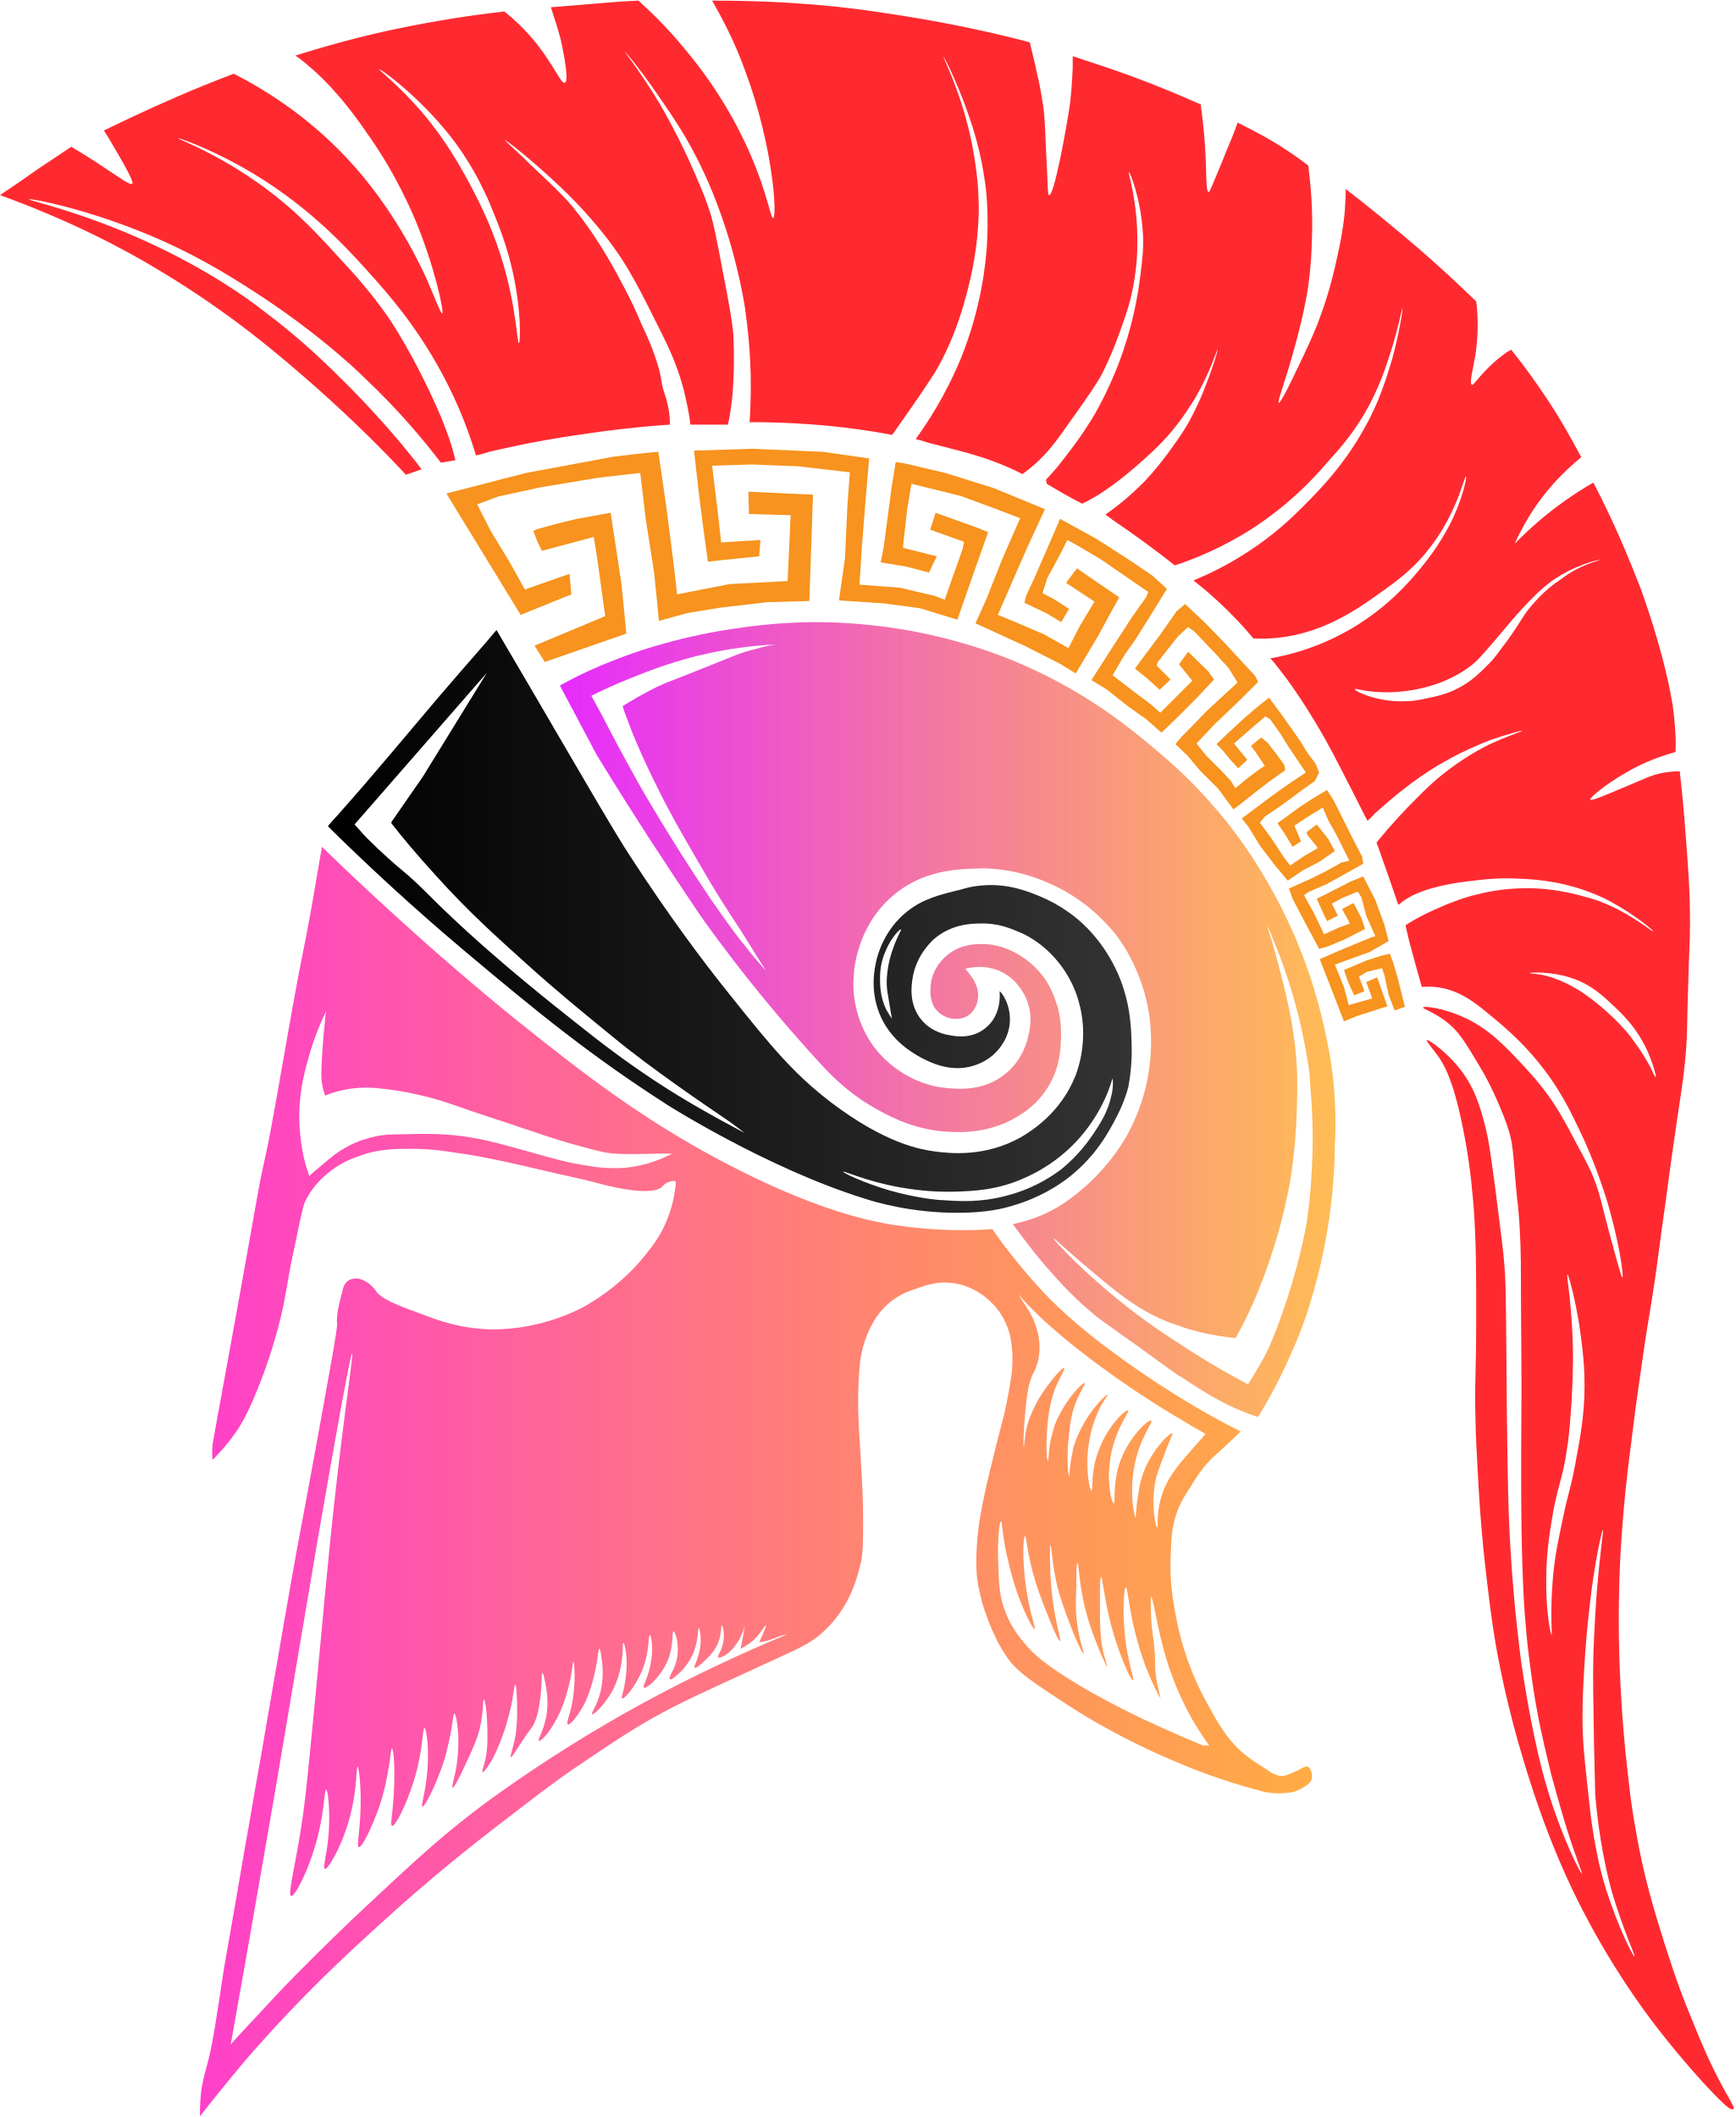
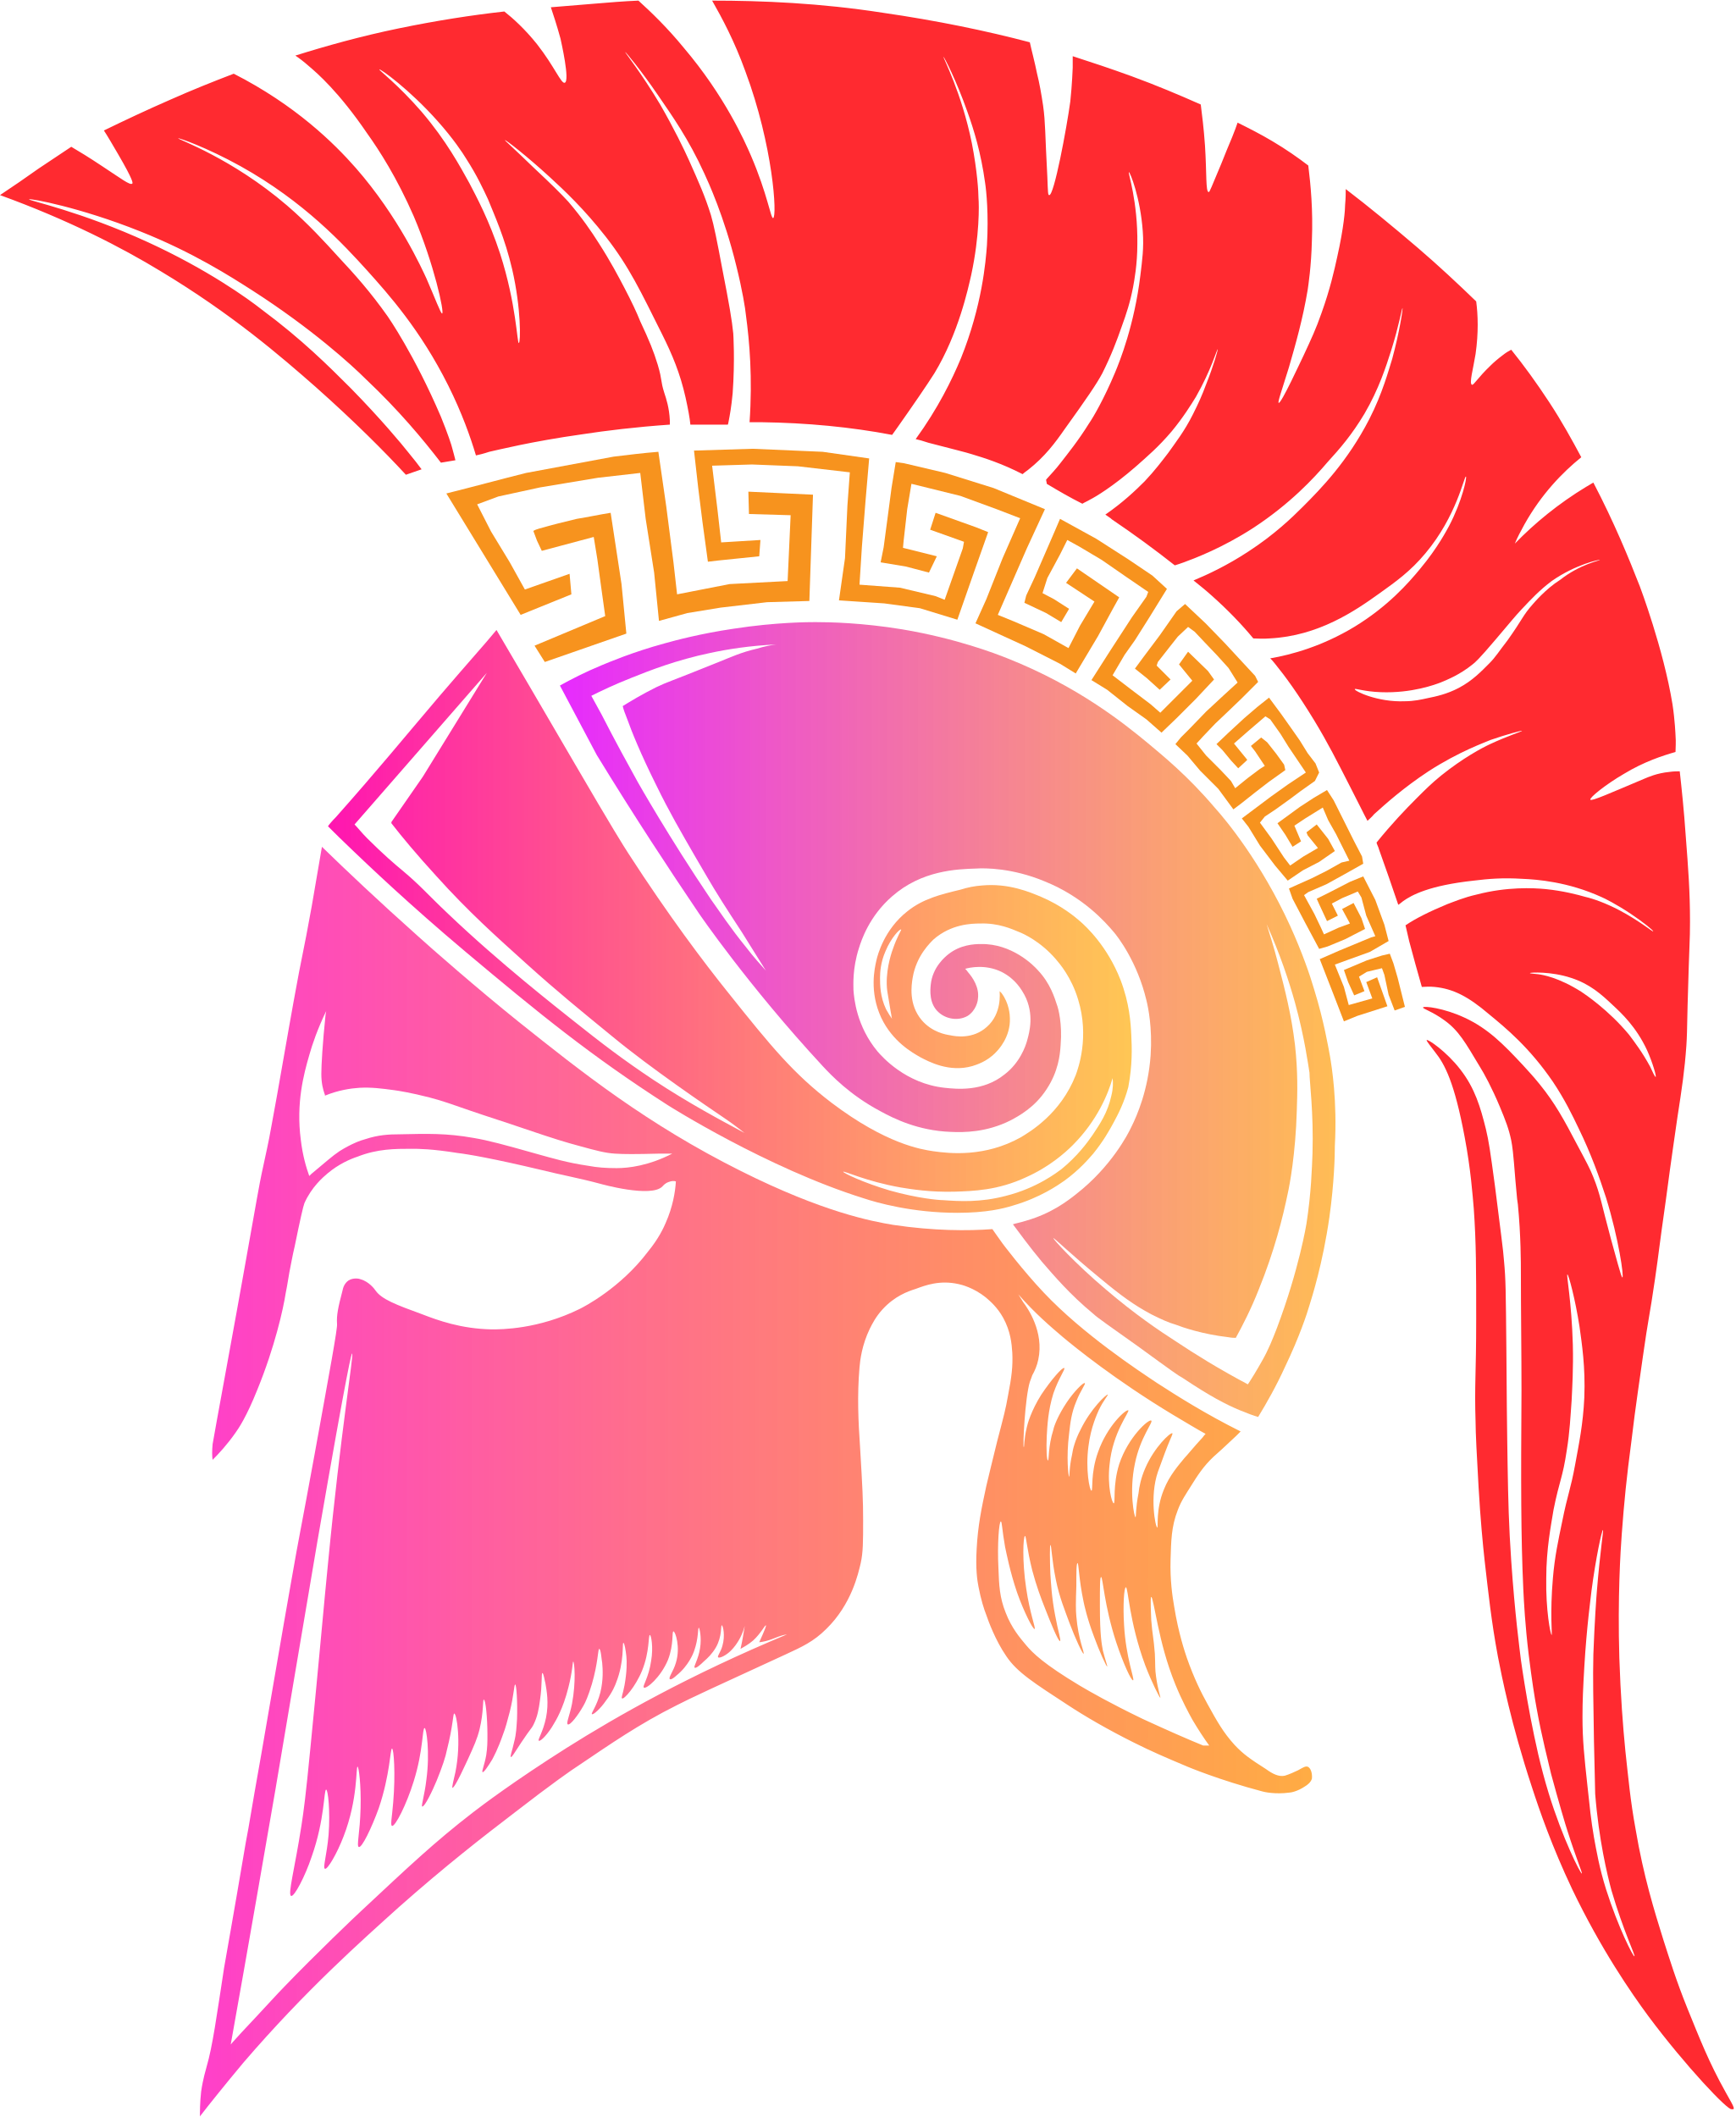
<svg xmlns="http://www.w3.org/2000/svg" version="1.1" x="0px" y="0px" viewBox="0 0 287.3 350.3" enable-background="new 0 0 287.3 350.3" xml:space="preserve" width="50" height="61">
  <g id="Legioner">
    <g id="Zig-zags">
      <path fill="#F7931E" d="M94.3,94.9l0.3,3.4l-8.4,3.4L73.9,81.6c4.4-1.1,8.8-2.3,13.2-3.4c4.8-0.9,9.6-1.8,14.5-2.7    c2.5-0.3,4.9-0.6,7.4-0.8l1.3,9l1.2,9.3l0.6,5.3l8.7-1.7l9.6-0.5l0.5-10.9L124,85l-0.1-3.7l10.7,0.5L134,99.4l-7,0.2l-7.7,0.9    l-5.5,0.9l-4.7,1.3l-0.8-8l-1.4-8.9l-0.9-7.6L99,79l-9.6,1.6l-6.9,1.5l-3.5,1.3l2.3,4.5l3.1,5.1l2.5,4.5L94.3,94.9z" />
      <path fill="#F7931E" d="M102.9,96.6l-1.8-11.8c-1.9,0.3-3.7,0.7-5.6,1c-2.1,0.5-4.1,1-6.2,1.6c-0.3,0.1-0.7,0.2-1,0.4    c0.2,0.5,0.4,1.1,0.6,1.6c0.3,0.6,0.5,1.1,0.8,1.7l8.6-2.3l0.6,3.7l0.7,5.1l0.6,4.3l-11.7,4.9l1.7,2.7l13.5-4.7L102.9,96.6z" />
      <polygon fill="#F7931E" points="125.9,89.3 125.7,92 118.9,92.7 117.2,92.9 116.3,86.3 115.6,80.7 114.9,74.5 124.6,74.2    136.2,74.7 143.9,75.8 143.3,82.8 142.7,90.4 142.3,96.7 149,97.2 154.9,98.6 156.4,99.2 159.4,90.7 159.6,89.6 154,87.6    154.9,84.8 161.6,87.2 163.6,88 161.3,94.5 158.5,102.5 152.3,100.6 146.4,99.8 138.9,99.3 139.9,92.3 140.3,83.6 140.7,78.1    132.1,77.1 124.5,76.8 117.9,77 118.8,84.4 119.4,89.7   " />
      <polygon fill="#F7931E" points="153.8,94.7 155.1,92 149.5,90.6 149.6,89.5 150.2,84.2 150.9,80 159,82 165,84.2 168.9,85.7    166,92.3 163.3,99.1 161.5,103.1 169.8,106.9 175.5,109.8 178.1,111.4 181.8,105.2 184.3,100.6 185.3,98.8 181.8,96.4 178.3,94    176.5,96.4 181.2,99.5 178.8,103.5 176.9,107.2 172.8,104.9 167.9,102.8 165.2,101.7 170,90.7 171.8,86.8 173,84.2 164.5,80.7    156.5,78.2 149.7,76.6 148.3,76.4 147.6,80.7 146.9,86 146.3,90.5 145.8,93 150,93.7   " />
      <polygon fill="#F7931E" points="177,100.7 175.7,102.9 173.2,101.4 169.6,99.7 169.9,98.5 171.3,95.5 174.6,87.9 175.5,85.8    181.5,89.1 186.8,92.5 190.8,95.2 193.2,97.4 190.3,102.1 187.9,105.9 186.2,108.3 184.2,111.7 187.2,114 190.5,116.5    192.1,117.9 197.4,112.6 195.2,109.9 196.7,107.8 200,111 201,112.4 198,115.6 194.8,118.8 192.3,121.2 189.8,119 186.7,116.8    183.3,114.1 180.7,112.5 183.7,107.8 187.4,102.1 189.8,98.7 190.1,97.9 186.3,95.3 182.4,92.6 178.7,90.4 176.7,89.3 175.5,91.7    173.4,95.6 172.6,98.1 174.5,99.1   " />
      <polygon fill="#F7931E" points="193.8,112.4 192,114.1 189.9,112.2 187.9,110.6 189.3,108.7 192,105.1 194.8,101.1 196.2,99.9    199.6,103.1 202.8,106.4 205.3,109.1 207.8,111.8 208.3,112.8 205.6,115.5 203.1,117.9 201.2,119.7 199.2,121.8 198.1,123    199.7,125 202.1,127.4 203.8,129.2 204.5,130.4 206.6,128.7 208.6,127.2 209.4,126.7 207.8,124.3 207.1,123.4 208.8,122    209.8,122.8 211.3,124.7 212.6,126.5 212.8,127.4 210,129.4 207.8,131.1 205.4,133 204.2,133.9 201.7,130.5 198.7,127.5    196.6,125 194.6,123.1 195.5,122 196.9,120.6 199.7,117.7 202.5,115.1 204.9,112.9 203.4,110.5 201.5,108.4 199.4,106.2    197.8,104.5 196.7,103.7 195,105.3 193.5,107.2 191.7,109.5 191.5,110.1   " />
      <polygon fill="#F7931E" points="206.2,126 205,127.1 203.8,125.8 202.4,124.1 201.4,123.1 203.4,121.2 206,118.8 208.1,117    210.1,115.4 212.1,118.1 213.8,120.5 215.2,122.5 216.5,124.6 217.8,126.3 218.4,127.8 217.7,129.2 215.3,130.9 213.7,132.1    211.2,133.9 209.4,135.1 208.6,136.1 210.5,138.7 212.6,141.9 213.6,143.2 215.8,141.7 218.2,140.3 216.5,138.2 216.3,137.7    218,136.4 219.9,138.8 221,140.8 218.4,142.6 215.7,144 213.2,145.7 211.1,143.2 208.6,139.9 206.7,136.8 205.6,135.4    210.4,131.8 213.2,129.8 216.2,127.8 213.3,123.5 212,121.4 210.3,119 209.5,118.5 206.7,120.9 204.3,123 206.5,125.7   " />
      <polygon fill="#F7931E" points="225.4,151.9 224.1,149.4 222.2,150.4 223.5,152.8 221.6,153.5 219.2,154.6 218.7,153.5    217.6,151.2 215.9,148.1 216.6,147.6 219.6,146.3 222.5,144.7 225.7,142.9 225.5,141.7 224.2,139.2 222.6,136 220.8,132.4    219.7,130.7 217.5,132 215.2,133.5 211.5,136.2 212.8,138.1 214,140.1 215.4,139.2 214.3,136.6 216.1,135.4 219,133.6    219.9,135.7 221.2,138 223.4,142.4 222.1,142.7 219.6,144.1 217.2,145.3 213.4,147 214,148.7 216.1,152.7 218.4,157 219.8,156.6    222.7,155.4 226,153.7   " />
      <polygon fill="#F7931E" points="221.5,151.5 219.7,152.4 218.4,149.6 218,148.7 220.2,147.6 223.5,145.9 225.7,145 227.7,148.9    229.2,153 229.9,155.7 226.8,157.5 223.2,158.8 221,159.6 222.5,163.3 223.3,166.3 227.2,165.2 226.2,162.5 228,161.7    229.7,166.5 224.7,168.1 222.5,169 220.8,164.6 218.5,158.7 221.7,157.3 227,155.1 227.7,154.9 226.2,151.5 225.4,148.5    224.8,147.5 222.2,148.6 220.5,149.5   " />
      <polygon fill="#F7931E" points="225.9,164 224.2,164.7 223.2,162.5 222.5,160.5 226.3,158.9 228.8,158.1 230.1,157.8 230.7,159.4    231.4,161.8 232.1,164.6 232.6,166.6 230.9,167.2 229.9,164.6 229.2,161.3 228.8,160.2 226.3,160.8 225,161.6   " />
    </g>
    <g id="Helmet">
      <linearGradient id="Face_1_grad" gradientUnits="userSpaceOnUse" x1="32.913" y1="245.084" x2="217.131" y2="245.084">
        <stop offset="0" stop-color="#FF3FCA" />
        <stop offset="1" stop-color="#FF9715" stop-opacity="0.8" />
      </linearGradient>
      <path id="Face" fill="url(#Face_1_grad)" d="M216.5,292.4c-0.4-0.1-0.7,0.1-1.6,0.6c-0.4,0.2-1.5,0.7-2.2,0.9c-1,0.2-2-0.3-3.1-1.1    c-2.5-1.6-3.7-2.4-5.2-4c-1.9-2.1-2.9-3.9-4.5-6.8c-1-1.8-2.2-4.2-3.4-7.6c-0.3-0.9-1.4-4.1-2.1-8.5c-0.3-1.7-0.7-4.4-0.6-7.8    c0.1-3,0.1-5.4,1.2-8.2c0.6-1.6,1.4-2.7,2.2-4c1-1.6,2-3.2,3.7-4.8c0.9-0.8,1.8-1.6,3.8-3.5c0.3-0.3,0.5-0.5,0.7-0.7    c-5.8-2.9-10.4-5.8-13.8-8c-3-2-12.3-8.1-18.8-15c-3.5-3.7-6.8-8.1-6.8-8.1c-0.7-1-1.3-1.8-1.7-2.4c-4,0.3-9.7,0.3-16.4-0.7    c-3.6-0.6-11.6-2.1-25.2-8.9c-15.6-7.8-26.4-16.4-36.8-24.7c-7.1-5.7-14.6-12.3-16.7-14.2c-6.5-5.8-11.9-10.9-15.9-14.8L51.6,150    c-0.5,2.8-1.2,6.5-2.1,10.9c-1.3,6.9-2.4,13.4-2.5,13.9c-1.1,6.2-1.3,7.5-2,11.2c-0.7,3.9-0.8,4-1.7,8.3    c-0.3,1.4-0.8,4.2-2.7,14.9c-1.3,7.4-5.2,28.5-5.4,29.8c-0.1,1.1-0.1,2,0,2.6c1-1,2.4-2.5,3.8-4.5c0.5-0.7,1.8-2.6,3.6-7.1    c2.9-7.1,4.3-13.4,4.7-16c0.1-0.4,0.3-1.6,0.6-3.4c0.3-1.5,0.5-2.7,0.9-4.4c0.9-4.4,1.4-6.6,1.6-7.1c1.2-2.7,3.1-4.3,3.8-4.9    c1.9-1.6,3.8-2.4,5-2.8c3.3-1.3,6.2-1.3,8.9-1.3c1.2,0,3.3,0,7.7,0.7c1.7,0.2,5.8,0.9,13.8,2.8c3.2,0.8,6.5,1.4,9.8,2.3    c0,0,8.5,2.4,10.3,0.4c0.1-0.1,0.4-0.5,1-0.7c0.5-0.2,0.9-0.2,1.2-0.1c-0.1,1.7-0.5,4.2-1.7,6.9c-0.3,0.7-1.1,2.5-2.9,4.7    c-4.6,6.1-10.7,9.2-11.3,9.5C89.1,220,83,220,81.4,220c-5.1-0.1-8.9-1.5-11.5-2.5c-4.4-1.6-6.7-2.5-7.7-3.9    c-0.2-0.3-1.1-1.5-2.5-1.9c-0.2-0.1-1.2-0.3-2,0.2c-0.7,0.5-0.9,1.2-1,1.7c-0.7,2.7-1,4-0.9,5.5c0.1,0.7-1.2,7.7-3.7,21.5    c-2.5,13.7-2.4,12.6-3.9,21.2c-0.8,4.5-0.8,4.5-4.9,28.3c-2,11.2-1.9,11.2-2.6,14.8c-2.2,13-3.4,19.6-3.6,20.8    c-1.2,7.8-1.9,13-2.9,16.4c-0.1,0.4-0.6,2-0.9,4.1c-0.2,1.8-0.2,3.3-0.2,4.1c1.7-2.2,4.2-5.3,7.2-8.9    c10.4-12.1,19.7-20.3,25.8-25.8c7.8-6.9,14-11.7,19.1-15.6c6.2-4.8,9.5-7.1,10.6-7.8c5.2-3.5,9.9-6.8,16.3-10    c1.7-0.9,7.1-3.4,18-8.4c2.6-1.2,4.6-2.1,6.7-4.2c4.2-4.1,5.3-9.2,5.7-10.9c0.4-1.8,0.4-3.6,0.4-7.1c0-3.4-0.1-5.2-0.5-12    c-0.3-4.4-0.5-8.6-0.1-13.3c0.1-1.2,0.4-3.7,1.7-6.4c0.4-0.8,1-2,2.1-3.2c2-2.2,4.2-3,5.5-3.4c1.6-0.6,4-1.5,7.1-0.8    c0.5,0.1,2.5,0.6,4.5,2.2c0.7,0.6,1.9,1.6,2.9,3.4c1.2,2.2,1.4,4.2,1.5,5.8c0.1,2.2-0.1,3.9-0.7,7c-0.4,2.3-0.7,3.4-1.8,7.6    c-1,4.1-1.5,6.1-1.8,7.4c-0.8,3.7-1.4,6.6-1.6,10.4c-0.2,3.4,0.1,5.3,0.3,6.3c0.4,2.1,0.9,3.7,1.3,4.7c0.3,0.9,1.5,4.2,3.3,6.8    c1.8,2.7,4.7,4.5,10.2,8.1c2.9,1.9,6.5,4,10.9,6.2c3,1.5,5.1,2.4,8.9,4c0,0,5.2,2.2,12.4,4.1c0.3,0.1,2.2,0.5,4.4,0.2    c0.3,0,1.4-0.2,2.6-1c0.5-0.3,1-0.7,1.2-1.3C217.3,293.5,217,292.6,216.5,292.4z M102.1,193.3c-1.8,0-3.2-0.1-4.8-0.4    c-3.4-0.5-5.7-1.2-8.6-2c-5.3-1.5-7.9-2.2-10.3-2.6c-4.5-0.8-7.7-0.7-12.2-0.6c-1.8,0-3.6,0.1-5.7,0.8c-0.8,0.2-2.4,0.8-4.3,2    c-1.2,0.8-2.4,1.9-4.1,3.3c-0.4,0.3-0.7,0.6-0.9,0.8c-0.5-1.4-1.1-3.4-1.4-6c-0.8-6.1,0.5-10.9,1.4-14c0.5-1.8,1.4-4.4,2.8-7.3    l-0.1,0.6c-0.5,4.8-0.7,8.4-0.7,9.8c0,1.6,0.3,2.6,0.5,3.2c0.1,0.2,0.1,0.3,0.1,0.4c2.2-0.9,4.2-1.2,5.7-1.3    c2-0.1,3.6,0.1,5.8,0.4c0.7,0.1,2.7,0.4,5.8,1.2c2.3,0.6,3.6,1.1,6.8,2.2c2.9,1,5.8,1.9,8.7,2.9c5.6,1.9,7,2.3,9.2,2.9    c2.9,0.8,4.4,1.2,6,1.3c1.5,0.1,3.4,0.1,7.3,0c0.9,0,1.7,0,2.2,0C107.4,192.9,104.1,193.3,102.1,193.3z M93.8,289.3    c-8.7,5.5-14.1,9.6-15.4,10.6c-6.5,5-11,9.3-18.4,16.2c-1.2,1.1-7.7,7.3-12.9,12.7c-1,1-3.8,4.1-7.2,7.7c-0.7,0.8-1.3,1.4-1.7,1.9    c3.2-17.9,5.7-32.4,7.4-42.2c2-11.8,3.9-23.2,7-41.4c5.2-30,5.6-30.8,5.7-30.8c0.3,0.1-1.9,13-4,34.8c-0.6,5.9-1.6,17.3-2.9,30.4    c-0.8,8.2-1.1,10.4-1.5,13c-1.1,7.1-2.3,11.4-1.7,11.6c0.5,0.2,2.3-3.2,3.4-6.5c2.2-6.2,2-11.1,2.4-11.1c0.3,0,0.7,3.5,0.4,7.5    c-0.3,3.4-1,5.5-0.6,5.6c0.4,0.2,2-2.5,3.1-5.4c2.4-6.2,2-11.5,2.3-11.5c0.2,0,0.6,3.1,0.5,6.8c-0.1,4.2-0.7,6.3-0.3,6.5    c0.5,0.2,2.1-3.1,3.3-6.4c1.9-5.6,1.9-9.9,2.2-9.9c0.3,0,0.6,4.2,0.2,8.9c-0.2,2.5-0.5,3.8-0.2,3.9c0.5,0.2,2.4-3.5,3.6-7.4    c1.6-5.1,1.4-8.8,1.8-8.8c0.3,0,0.9,4,0.3,8.5c-0.3,2.6-0.9,4.4-0.7,4.5c0.4,0.1,1.7-2.6,2.4-4.3c0.9-2.2,1.5-4,1.7-5.1    c1-3.9,1-6,1.2-6c0.4,0,1.2,4.7,0.2,9.7c-0.3,1.3-0.6,2.5-0.5,2.6c0.4,0.1,2.4-4.4,2.6-4.8c1-2.2,1.5-3.3,1.9-4.9    c0.7-2.9,0.5-4.9,0.7-4.9c0.3,0,0.6,3,0.6,5.8c0,1.2,0,2.1-0.2,3.4c-0.3,1.7-0.8,2.7-0.6,2.8c0.2,0.1,1-1.1,1.6-2.1    c0.2-0.4,0.9-1.6,1.8-4.2c0.4-1,0.7-2.2,1.1-3.7c0.7-2.8,0.7-4.5,0.9-4.5c0.2,0,0.4,2.9,0.3,5.7c-0.1,1.4-0.1,2.4-0.5,3.9    c-0.3,1.4-0.7,2.3-0.5,2.4c0.1,0.1,0.6-0.7,1.7-2.4c1.6-2.4,1.7-2.3,2-2.9c0.7-1.4,0.9-2.6,1.1-4.1c0.4-2.6,0.2-4.5,0.4-4.5    c0.2,0,0.4,1.4,0.5,1.7c0.2,1.2,0.6,3.2,0.1,5.7c-0.5,2.4-1.4,3.6-1.2,3.8c0.3,0.2,1.6-1.2,2.5-2.8c0.3-0.5,1.5-2.4,2.4-6    c0.7-2.7,0.7-4.3,0.8-4.3c0.2,0,0.5,3.3-0.2,7c-0.4,2-1,3.2-0.7,3.4c0.4,0.2,1.7-1.5,2.6-3.1c0.3-0.5,0.8-1.6,1.4-3.6    c1-3.4,1-5.8,1.2-5.8c0.3,0,0.4,1.9,0.5,2.3c0.1,1.1,0.2,2.8-0.3,4.9c-0.6,2.3-1.6,3.5-1.4,3.6c0.2,0.2,1.5-1,2.3-2.2    c1.1-1.4,1.6-2.7,1.7-3c1.4-3.5,1-6.6,1.2-6.6c0.2,0,0.4,1.3,0.5,2.2c0.1,0.9,0.1,2.6-0.3,4.8c-0.3,1.6-0.6,2.1-0.4,2.2    c0.3,0.2,2.2-1.9,3.3-4.6c1.3-3.2,1-5.9,1.3-5.9c0.2,0,0.6,2,0.2,4.3c-0.4,2.8-1.5,4.2-1.2,4.4c0.4,0.3,2.8-1.7,4-4.6    c1-2.6,0.6-4.7,0.9-4.7c0.3,0,1.2,2.6,0.4,5.2c-0.4,1.4-1.3,2.5-1,2.7c0.2,0.2,0.9-0.4,1.1-0.6c2-1.6,2.8-3.7,2.9-4    c0.8-2.2,0.6-3.9,0.8-3.9c0.1,0,0.5,1.6,0.2,3.4c-0.3,1.9-1.1,3-0.9,3.2c0.2,0.2,1-0.5,1.5-1c0.7-0.6,1.4-1.3,2-2.3    c1.1-1.9,0.8-3.7,1-3.7c0.2,0,0.6,1.7,0.1,3.4c-0.3,1.1-0.9,1.7-0.7,1.9c0.3,0.2,1.4-0.4,2.1-1.1c0.6-0.6,1-1.2,1.3-1.7    c0.3-0.5,0.7-1.3,1-2.4c-0.2,1.3-0.4,2.5-0.7,3.8c0.5-0.3,1.3-0.7,2.1-1.4c1.3-1.2,1.9-2.5,2.1-2.5c0.1,0-0.1,0.6-1.1,2.8    c0.2,0,0.7-0.1,1.1-0.2c0.8-0.2,1.2-0.4,2-0.7c0.3-0.1,0.8-0.3,1.5-0.4C114.2,277.2,102.2,284,93.8,289.3z M176,221.3    c1.8,1.5,8.5,7,18.3,12.9c2.2,1.3,4,2.4,5.3,3.1c-0.1,0.1-0.3,0.3-0.5,0.6c-1.4,1.5-2.6,3-3,3.4c-0.9,1.1-2.5,2.9-3.4,5.2    c-1.4,3.4-0.9,6.3-1.1,6.3c-0.3,0-1.3-5.1,0.1-9.2c1-2.8,1.6-4.3,1.6-4.3c0.6-1.5,0.9-2,0.8-2.1c-0.3-0.2-3,2.3-4.5,5.8    c-0.7,1.6-1,3.1-1.1,4.1c-0.5,2.5-0.4,4-0.5,4c-0.2,0-1.1-4.2-0.1-8.9c0.9-4.4,3.1-6.9,2.7-7.1c-0.4-0.3-3.8,2.7-5.3,7.2    c-1.1,3.5-0.6,6.4-0.9,6.5c-0.3,0-1.1-2.9-0.7-6.4c0.5-5.4,3.4-8.8,3.1-9c-0.4-0.2-3.5,2.6-5,6.9c-1.3,3.6-0.8,6.4-1.1,6.4    c-0.3,0-1-3.5-0.5-7.3c0.4-3.3,1.5-5.5,1.7-6c0.8-1.7,1.6-2.5,1.5-2.6c-0.2-0.1-2.8,2.3-4.5,5.8c-0.9,1.7-1.3,3.3-1.4,4.1    c-0.5,2.2-0.4,3.7-0.5,3.7c-0.1,0-0.5-3.2,0-7.1c0.2-1.9,0.4-3.5,1.2-5.4c0.7-1.8,1.6-2.9,1.4-3c-0.2-0.2-1.8,1.4-3,3.2    c-1.4,2.1-2.1,3.9-2.2,4.5c-0.9,2.8-0.7,5.1-0.9,5.1c-0.2,0-0.3-1.9-0.2-4c0.1-1.7,0.2-4.2,1.1-7.1c0.9-2.6,2-4,1.8-4.2    c-0.3-0.2-2.2,2-3.8,4.4c-1.7,2.7-2.3,4.9-2.4,5.4c-0.5,2.1-0.4,3.3-0.5,3.3c-0.2,0,0.2-8.2,1-10.8c0.2-0.5,0.4-1.1,0.4-1.1    c0.4-0.7,0.8-1.6,1-2.6c1-4.6-1.8-8.6-2.5-9.5l-0.8-1.3C171.3,217.3,174,219.6,176,221.3z M199.2,288.9c-2.7-1.1-6.1-2.6-10-4.4    c-5.4-2.6-8.7-4.5-10.4-5.5c-6-3.6-7.8-5.4-8.9-6.7c-1-1.2-2.4-2.8-3.4-5.4c-1-2.5-1.1-4.5-1.2-7.4c-0.2-3.9,0.1-7.7,0.4-7.7    c0.2,0,0.2,1.4,0.7,4.2c0.2,0.9,0.8,4.1,2,7.6c1.1,3.1,2.6,6.1,2.9,6c0.2-0.1-0.8-2.6-1.4-6.7c-0.7-4.6-0.5-8.6-0.2-8.7    c0.2,0,0.3,2.1,1.2,5.7c0.7,2.6,1.4,4.5,2.2,6.5c0.7,1.8,2.1,5.3,2.4,5.2c0.2-0.1-0.3-1.5-0.8-4.2c-0.6-3.1-0.7-5.5-0.8-6.9    c-0.1-2.3-0.1-4.8,0-4.8c0.2,0,0.2,2.3,0.9,5.7c0.6,3,1.5,5.1,2.3,7.3c0.9,2.4,2.1,5,2.3,5c0.2-0.1-0.9-2.4-1.2-6.2    c-0.1-1-0.1-2.3,0-5c0-2.2,0-3.8,0.2-3.8c0.2,0,0.2,2.6,1,6.4c0.1,0.5,0.6,2.8,1.7,5.7c0.9,2.5,2.1,5.1,2.2,5c0.1,0-0.3-1-0.7-2.6    c-0.2-1.1-0.5-2.5-0.5-7.5c0-3.1,0-4.7,0.2-4.7c0.3,0,0.5,4.7,2.5,10.8c1.2,3.6,2.5,6.4,2.8,6.3c0.3-0.1-1.2-3.7-1.5-9.2    c-0.2-3.2,0-6.2,0.3-6.2c0.4,0,0.5,5.6,3.2,12.9c1.1,2.9,2.4,5.4,2.5,5.4c0.1,0-0.4-1.3-0.7-3.5c-0.2-1.4-0.1-1.6-0.2-3.8    c-0.2-2.7-0.4-3-0.6-5.6c0-0.5-0.2-3.8,0-3.8c0.2,0,0.5,1.9,1.1,4.7c0.6,2.8,1.4,6.1,2.9,9.8c1.1,2.7,2.2,4.7,2.8,5.8    c1,1.7,2,3.2,2.8,4.3L199.2,288.9z" />
      <linearGradient id="Visor_1_grad" gradientUnits="userSpaceOnUse" x1="54.206" y1="152.183" x2="187.374" y2="152.183">
-         <stop offset="0" stop-color="FF15B1" />
-         <stop offset="1" stop-color="FFB82A" stop-opacity="0.8" />
+         <stop offset="0" stop-color="#FF15B1" />
+         <stop offset="1" stop-color="#FFB82A" stop-opacity="0.8" />
      </linearGradient>
      <path id="Visor" fill="url(#Visor_1_grad)" d="M187.3,171.3c-0.1-2.1-0.3-5.3-1.8-9.2c-2.2-5.6-5.7-8.8-6.6-9.6    c-0.9-0.8-3.2-2.7-6.5-4.1c-1.9-0.8-5.4-2.3-9.8-1.9c-1.3,0.1-2.3,0.3-3.6,0.7c-3.3,0.8-6.2,1.5-8.8,3.6c-3.8,3-4.9,7.2-5.1,8.1    c-0.3,1.3-1.2,5.2,0.8,9.5c1.9,4,5.2,5.8,6.4,6.5c1.5,0.8,4.9,2.6,8.7,1.5c0.6-0.2,2.4-0.7,3.9-2.3c0.4-0.4,2.4-2.5,2.3-5.6    c0-0.5-0.1-2.5-1.4-4.2c-0.1-0.1-0.2-0.2-0.3-0.3c0,0.3,0.4,3.7-2.1,5.9c-2.3,2.1-5.2,1.6-6.1,1.4c-0.7-0.1-3-0.5-4.7-2.5    c-2.2-2.6-1.7-5.8-1.5-7c0.6-3.7,3-5.9,3.5-6.4c2.9-2.5,6.2-2.6,7.7-2.6c3-0.1,5.2,0.9,6.4,1.4c0.8,0.3,3.6,1.6,6.1,4.5    c0.6,0.7,2.6,3,3.7,6.7c1.9,6.2,0,11.4-0.4,12.5c-2.5,6.4-7.6,9.4-9.1,10.3c-5.9,3.3-11.7,2.7-14.5,2.3c-2-0.3-7.8-1.2-16.8-8    c-6.3-4.8-10-9.3-17.1-18.2c-4.1-5.1-9.9-12.8-16.5-23c-0.9-1.4-2.5-3.9-9.2-15.4c-5.3-9.1-9.7-16.6-12.7-21.7l-1.6,1.9    c-3.4,3.9-6.1,7-7.8,9c-6.3,7.4-10.1,12.1-17.2,20.1c-0.6,0.6-1.1,1.2-1.3,1.5c1,1,2.4,2.4,4.2,4.1c2.2,2.1,9.2,8.8,18.6,16.7    c11.9,10,20.7,17.2,33.5,25.4c0,0,16.4,10.4,32.4,15.4c2.1,0.7,8,2.4,15.5,2.4c4.8,0,7.6-0.7,9.2-1.2c4.5-1.3,7.5-3.4,8.5-4.1    c2.5-1.8,4.1-3.7,4.8-4.5c1.7-2.1,2.7-3.9,3.4-5.2c0.7-1.3,1.7-3.2,2.4-5.8C187.5,176.2,187.4,173.4,187.3,171.3z M147.8,157.1    c-0.3,0.8-1.3,3.9-0.9,6.9c0.1,0.6,0.4,2.4,0.6,3.6c0.1,0.4,0.1,0.8,0.2,1c-0.3-0.4-0.6-0.9-1-1.6c-1-2.1-1-4.1-1-5.2    c0-0.9,0.1-2.6,0.9-4.4c0.9-2.2,2.4-3.8,2.6-3.6C149.3,153.8,148.5,155,147.8,157.1z M108.2,178.7c-5.1-3.4-8.5-6-13.4-9.9    c-2.5-2-12-9.4-20.6-17.6c-3.6-3.4-4.5-4.6-7.6-7.2c-1.1-0.9-3.2-2.7-5.8-5.3c-0.9-0.9-1.6-1.8-2.1-2.3l21.9-25.1l-10.6,17.2    l-5.2,7.5v0.2c1.7,2.2,4.2,5.2,7.4,8.7c5.4,6,9.9,10,15,14.6c5.1,4.6,8.8,7.6,14.3,12.1c6.3,5.2,15.6,11.5,18.4,13.4    c1.5,1,2.6,1.9,3.4,2.5C119.4,185.4,114.1,182.6,108.2,178.7z M184,181.3c-0.6,2.8-1.9,4.7-3.1,6.5c-0.9,1.3-2.5,3.5-5.2,5.7    c-0.7,0.5-4,3.1-9.2,4.4c-4.2,1.1-7.6,0.9-10.4,0.7c-0.7,0-4.2-0.3-8.8-1.6c-4.4-1.3-7.7-2.9-7.7-3.1c0.1-0.2,3.8,1.6,9.5,2.6    c1.8,0.3,4.9,0.8,8.9,0.7c3.1-0.1,7.2-0.2,11.9-2.4c3.8-1.7,6.4-4,7.7-5.3c4.1-4.1,5.9-8.6,6.6-11.1    C184.3,179.1,184.3,180.1,184,181.3z" />
      <linearGradient id="Head_1_grad" gradientUnits="userSpaceOnUse" x1="92.694" y1="168.553" x2="221.303" y2="168.553">
        <stop offset="0" stop-color="#E62AFF" />
        <stop offset="1" stop-color="#FFAC2A" stop-opacity="0.8" />
      </linearGradient>
      <path id="Head" fill="url(#Head_1_grad)" d="M220.2,174.8c-0.3-1.6-1-5.8-2.6-11c-0.7-2.4-2-6.2-4-10.6c-4.8-10.5-10.6-17.5-12.5-19.6    c-4.5-5.3-8.6-8.6-11.1-10.7c-4-3.3-11.6-9.4-23.2-14c-2-0.8-8.5-3.3-17.4-4.8c-6.7-1.1-12-1.2-14.4-1.2c-1.1,0-6.5,0-13.6,1.1    c-5.4,0.8-9.5,1.9-11.3,2.4c-5.5,1.5-9.4,3.2-10.4,3.6c-2.9,1.2-5.2,2.4-7,3.4l6.1,11.5c6.3,10.3,12.1,19.1,16.9,26.2    c0,0,8.1,11.9,20.5,25.3c1.4,1.5,4.5,4.8,9.6,7.5c2.2,1.2,6.2,3.2,11.6,3.4c2.2,0.1,5.9,0.1,9.9-1.9c1.3-0.7,4-2.1,6-5.2    c1.9-2.9,2.2-5.6,2.3-7.3c0.3-3.5-0.4-6.1-0.6-6.6c-0.4-1.2-1.1-3.6-3.2-5.8c-0.7-0.8-4.3-4.4-9.4-4.3c-1.1,0-3.4,0.1-5.4,1.7    c-0.5,0.4-2.6,2.1-2.9,5c-0.1,0.9-0.3,3.2,1.3,4.6c1.2,1.1,3.2,1.5,4.8,0.6c1.4-0.9,1.7-2.5,1.7-2.8c0.3-1.9-0.9-3.6-1.6-4.4    c-0.2-0.3-0.4-0.5-0.5-0.6c0.7-0.2,3.3-0.8,6,0.5c2.4,1.2,3.4,3.1,3.8,3.8c1.7,3.2,0.8,6.3,0.5,7.4c-0.3,1.2-1.3,3.9-3.8,5.8    c-3.6,2.9-8,2.4-9.9,2.2c-6.5-0.7-10.4-5.2-11.1-6c-3.5-4.2-3.9-8.8-4-10.2c0-0.7-0.2-3.5,0.9-6.9c0.4-1.3,1.7-5.3,5.5-8.6    c4.9-4.3,10.7-4.5,13.9-4.6c1.5-0.1,6-0.1,11.3,2.1c6.5,2.6,10.2,6.9,11.4,8.3c0.8,0.9,4,5.1,5.5,11.4c0.3,1.2,1,4.6,0.7,9.1    c-0.4,5.7-2.2,9.9-3.2,11.9c-0.6,1.3-3.4,6.6-9,11c-1.5,1.2-4.2,3.3-8.4,4.5c-0.9,0.3-1.6,0.4-2.2,0.6c1.2,1.6,2.8,3.8,4.8,6.2    c2,2.3,4.6,5.4,8.6,8.7c0.5,0.5,2.8,2.1,7.3,5.3c5.9,4.3,6.6,4.8,7.5,5.3c4.5,3,7,4.3,9.4,5.3c1.2,0.5,2.3,0.9,3,1.1    c1.4-2.3,3-5.1,4.5-8.4c2.3-4.8,3.6-8.7,4-10.1c0.4-1.3,2.2-6.9,3.3-14.6c0.8-5.7,0.9-10.2,0.9-11.8    C221.4,182.1,220.5,176.6,220.2,174.8z M103.9,119.1c0.6,1.7,2.1,5.5,4.8,10.9c2.1,4.3,3.9,7.4,6.5,11.9c1.2,2,2.4,4.2,4.3,7.2    c1.2,1.9,1.8,2.8,3.3,5.1c1.7,2.7,3.1,5,4,6.4c-0.8-0.9-2-2.2-3.3-3.9c-2.6-3.2-4.3-5.8-5.8-7.9c-6.9-10.2-12.1-19.4-12.1-19.4    c-1.6-2.9-3.7-6.7-6-11.2l-1.7-3.1c1.6-0.8,3.9-1.9,6.7-3c3-1.2,7.3-2.9,13-4.1c2.8-0.6,6.5-1.2,10.9-1.4    c-0.8,0.1-1.9,0.3-3.2,0.7c-2.6,0.6-4.3,1.4-6.3,2.2c-8.4,3.4-8.3,3.2-10.4,4.2c-2.4,1.2-4.2,2.3-5.5,3.1    C103.2,117.3,103.5,118.1,103.9,119.1z M217.3,190.9c-0.1,2.4-0.2,6.4-1,11.6c0,0-1.2,7.5-4.9,17.3c-0.7,1.8-1.4,3.6-2.5,5.5    c-0.9,1.6-1.7,2.9-2.3,3.8c-4.9-2.6-8.9-5.1-11.9-7.1c-2.8-1.8-6.8-4.5-11.6-8.6c-5.2-4.4-8.8-8.4-8.7-8.5    c0.1-0.1,2.7,2.5,7.7,6.6c3.6,3,5.7,4.5,8.5,6c1.6,0.8,2.9,1.4,4,1.7c1.3,0.5,4.5,1.6,8.8,2.1c0.5,0.1,1,0.1,1.2,0.1    c1.1-2,2.5-4.7,3.8-8c2.6-6.4,4-12,4.8-15.9c0.3-1.3,1.3-6.6,1.5-13.7c0.1-3,0.2-6.4-0.3-10.9c-0.6-5-1.6-8.9-2.8-13.5    c-0.7-2.7-1.4-4.9-1.9-6.5c2.2,4.9,3.7,9.4,4.7,13c1.6,5.8,2.2,10.4,2.4,11.6C216.8,179,217.5,184.1,217.3,190.9z" />
    </g>
    <path id="Top_Further" fill="#FF2A30" d="M285.7,346.3c-2.8-5-4.3-8.9-6.3-13.8c-1.9-4.7-3-8.3-4-11.4c-1.5-4.8-3.3-10.6-4.6-18.3   c-0.9-4.9-1.2-8.5-1.7-13c-0.4-4-0.8-9.3-1-15.4c-0.3-10.1,0.2-17.8,0.4-20.5c0.4-5.4,0.8-9.4,1.6-15.4c0.7-6,1.5-11,1.9-14   c0.9-6.4,1.1-6.6,2-12.8c0.7-4.8,0.6-4.7,1.8-13.1c1-7.6,1.6-11.4,1.9-13.6c0.8-5.2,1.2-7.8,1.5-12c0.1-1.6,0.1-2,0.2-6.6   c0.3-11.1,0.4-10.5,0.4-13.9c0-5.1-0.3-8.9-0.7-14.1c-0.3-4.4-0.7-8.1-1-10.8c-0.4,0-1,0-1.7,0.1c-2.1,0.2-3.6,0.9-4.1,1.1   c-5.7,2.4-8.8,3.8-9,3.5c-0.2-0.3,2.5-2.5,5.6-4.3c3.3-2,6.4-3,8.5-3.6c0-0.6,0.1-1.6,0-2.8c0,0-0.1-2.5-0.5-5.1   c-1.5-9.2-5.4-19.5-5.4-19.5c-1.8-4.6-4.2-10.5-7.7-17.2c-0.4,0.2-0.8,0.5-1.2,0.7c-4.6,2.8-8.5,6-11.8,9.4c0.4-1,1-2.1,1.6-3.2   c2.8-5,6.3-8.6,9.4-11.1c-1.5-2.8-3.2-5.9-5.3-9.1c-2.1-3.2-4.2-6.1-6.3-8.7c-0.4,0.2-0.9,0.5-1.4,0.9c-0.8,0.6-1.5,1.2-2,1.7   c-2.2,2.1-2.8,3.3-3.1,3.2c-0.5-0.2,0.2-2.6,0.6-5.1c0.5-3.5,0.4-6.5,0.1-8.7c-3-2.9-6.2-5.9-9.7-8.9c-4.1-3.5-8.1-6.8-11.9-9.7   c0,0.6,0,1.5-0.1,2.6c0,0.8-0.2,3.7-1.3,8.6c-0.5,2.3-1.2,5.4-2.6,9.3c-0.9,2.6-1.7,4.3-3,7.1c-0.4,0.8-3.7,8-4.1,7.8   c-0.2-0.1,0.5-2,1.7-5.9c1.1-3.8,2.3-8,3.1-12.8c0.1-0.7,0.6-3.9,0.7-8.2c0.2-5-0.2-9.2-0.6-12.4c-1.7-1.3-3.7-2.7-5.9-4   c-2-1.2-4-2.2-5.8-3.1c-0.2,0.6-0.5,1.4-0.9,2.4c-0.7,1.7-1.1,2.6-1.8,4.4c-1.7,4-1.9,4.7-2.1,4.7c-0.5-0.1-0.3-3-0.6-7.7   c-0.2-2.9-0.5-5.2-0.7-6.8c-3.6-1.6-7.4-3.2-11.5-4.7c-3.3-1.2-6.6-2.3-9.7-3.3c0,0.4,0,1.1,0,1.9c0,0-0.1,2.8-0.4,5.6   c-0.6,4.4-2.7,15.7-3.5,15.5c-0.2,0-0.2-0.4-0.3-3c-0.4-7.4-0.3-8.9-0.7-11.8c-0.3-2-0.6-3.7-1-5.3c-0.4-2-0.9-3.8-1.2-5.2   c-7.2-1.9-15.4-3.6-24.4-4.9C135.8,0.4,126.2,0,117.9,0c1.6,2.8,3.7,6.7,5.5,11.7C128,24,128.7,35.8,128,36   c-0.4,0.1-0.9-3.9-3.7-10.4c-1-2.3-4.3-9.8-11.1-17.8c-2.7-3.3-5.4-5.9-7.5-7.8c-2.4,0.1-4.8,0.3-7.2,0.5c-2.5,0.2-4.9,0.4-7.3,0.6   c0.4,1.2,1,3,1.6,5.2c0.1,0.5,1.6,7,0.7,7.3c-0.6,0.2-1.7-2.7-4.6-6.4c-2-2.5-4-4.3-5.4-5.4C78.1,2.4,72.3,3.3,66,4.6   c-6.3,1.3-12,2.9-17.1,4.5c0.6,0.4,1.4,1,2.3,1.8c1.3,1.1,4.9,4.2,9.6,11.1c2,2.8,4.9,7.3,7.7,13.7c3.4,8,5.1,16,4.7,16.1   c-0.2,0.1-1.2-2.6-2.6-5.8c-0.7-1.5-4.6-10.2-11.7-18.3c-3.6-4.1-10-10.4-20.2-15.6c-3.4,1.3-6.9,2.7-10.5,4.3   c-3.9,1.7-7.5,3.4-11,5.1c0.6,0.9,1.4,2.3,2.4,4c2.5,4.3,2.4,4.7,2.3,4.8c-0.4,0.3-1.8-0.8-5-2.9c-2.1-1.4-3.9-2.5-5.1-3.2   c-1.8,1.2-3.6,2.4-5.4,3.6c-2.1,1.5-4.3,3-6.4,4.4c11.3,4.1,20.2,8.7,26.6,12.6c11.8,7.1,19.9,14.1,25.7,19.2   c6.3,5.6,11.3,10.6,14.9,14.5l2.6-0.9c-0.5-0.7-1.3-1.7-2.2-2.8c-1.1-1.4-4.6-5.6-9.5-10.6c-3.7-3.7-8.1-8.1-14.7-13   C41,49.3,34.3,44.5,24.5,40c-11.1-5.1-19.8-6.9-19.7-7.1c0.1-0.2,8.4,1.3,18.4,5.3c8.8,3.5,15,7.5,18.6,9.8   c9.8,6.3,16.4,12.3,18.8,14.7C66,67.8,70,72.6,73,76.5l2.4-0.4c-0.1-0.5-0.3-1.1-0.5-1.9c-0.1-0.5-0.8-2.6-1.9-5.3   c-4.4-10.3-8.8-16.6-8.8-16.6c-2.9-4.1-5.4-6.9-8.3-10c-2-2.2-4.9-5.4-8.4-8.4c-9.1-7.8-18-10.9-18-11.1c0.1-0.1,4.7,1.5,10.3,4.6   c10.6,5.9,17.1,13,21,17.3c3.5,3.9,8.8,9.8,13.4,19c2.3,4.6,3.7,8.6,4.6,11.6c0.5-0.1,1.3-0.3,2.2-0.6c1.4-0.3,6.9-1.7,15.4-2.9   c3.9-0.6,8.8-1.2,14.5-1.6c0-0.2,0-0.5,0-0.7c-0.1-2.1-0.6-3.6-0.9-4.5c-0.7-2.2-0.3-2-1.1-4.7c-0.7-2.3-1.4-4-2.9-7.2   c-0.6-1.5-1.4-3.2-2.6-5.5c-1-1.9-2.3-4.4-4.3-7.5c-1.2-1.9-2.7-4.1-5-6.8c-1.2-1.3-2.7-2.8-5.8-5.7c-3.3-3.2-4.8-4.5-4.7-4.5   c0.1-0.1,3.7,2.7,7.4,6.1c2.4,2.2,5.7,5.3,9.3,9.9c3.9,5,5.8,9.1,9.3,16.1c1.7,3.4,3,6.5,3.9,10.5c0.4,1.8,0.7,3.4,0.8,4.5l6.2,0   c0.1-0.2,0.1-0.5,0.2-0.9c0.1-0.5,0.4-2.1,0.6-4.3c0.4-5.5,0.1-9.9,0.1-9.9c-0.2-2.1-0.7-5-1.8-10.6c-0.9-4.8-1.4-7.3-1.9-9   c-1-3.2-2-5.4-3.6-9c-0.9-2-2.5-5.3-4.8-9.3c-3.1-5.2-5.9-8.7-5.8-8.7c0.1,0,2.6,3,5.4,7.1c2.4,3.5,5.1,7.3,7.7,13   c0.6,1.3,3.3,7.1,5.3,15.3c1,4,1.5,7.1,1.6,8.2c0.6,4.4,1.1,10.4,0.6,17.7c0.6,0,1.3,0,1.9,0c7.6,0.1,14.9,0.8,21.7,2.1   c0.2-0.3,0.6-0.8,1-1.4c2.4-3.4,4.8-6.9,6-8.8c4-6.6,5.6-14.1,6.1-16.3c1.4-6.5,1.3-11.6,1.2-12.7c0-1-0.2-4.5-1.1-9.1   c-1.7-8.4-4.8-14.2-4.7-14.3c0.1,0,2.1,3.8,4,9.2c1,2.8,2.2,6.6,2.9,11.7c0.2,1.3,0.6,5.2,0.3,10.3c-0.2,2.7-0.8,10-4.3,18.7   c-1.5,3.6-3.8,8.3-7.5,13.4c0.5,0.1,1.2,0.3,2.1,0.6c4.2,1.1,6.3,1.6,7.2,1.9c2,0.6,4.9,1.5,8.4,3.3c0.2-0.2,0.5-0.4,0.9-0.7   c2.8-2.2,4.5-4.5,6.1-6.8c3.6-5,5.3-7.5,6.2-9.2c1.5-3,2.4-5.4,3.2-7.7c0.8-2.2,1.4-4,1.9-6.6c0.2-1.1,0.7-3.7,0.7-7.1   c0.1-7.1-1.6-11.9-1.4-11.9c0.2,0,1.9,4.2,2.3,9.8c0.2,2.8-0.1,4.8-0.4,7.3c-1,8.2-3.4,14.2-4.2,16.1c-1.8,4.3-3.6,7.4-4.3,8.4   c-1.8,2.9-3.6,5.1-4.6,6.4c-0.9,1.2-1.8,2.1-2.5,2.9c0,0.3,0.1,0.4,0.1,0.7c2,1.2,3.9,2.3,5.9,3.3c0.3-0.2,0.8-0.4,1.3-0.7   c0.8-0.4,3.7-2.1,7.6-5.5c1.8-1.6,3.7-3.2,5.9-5.8c1.9-2.3,3.2-4.4,4-5.7c2.5-4.4,3.5-7.9,3.6-7.9c0.1,0-0.7,2.8-1.9,5.8   c-0.7,1.9-1.3,3.2-2.2,5c-1.4,2.8-2.9,4.7-4.1,6.4c-1,1.3-2.2,2.9-3.9,4.7c-1.5,1.5-3.6,3.5-6.5,5.5c0.4,0.3,0.8,0.5,1.1,0.8   c3.7,2.5,7.1,5,10.4,7.6c0.4-0.1,0.9-0.3,1.5-0.5c1.9-0.7,6.4-2.4,11.5-5.7c6.1-4,10-8.2,12.3-10.9c2.1-2.3,4-4.5,6.1-8   c2.4-4.1,3.6-7.9,4.4-10.4c1.3-4.1,1.8-7.1,1.9-7.1c0.1,0-0.5,4-1.7,8.4c-0.6,1.9-1.6,5.7-3.8,10c-3.6,7-8,11.5-11,14.5   c-1.8,1.8-4.7,4.6-9,7.4c-3.5,2.3-6.7,3.8-9.1,4.8c1,0.8,2,1.6,3,2.5c2.7,2.4,5,4.8,6.9,7.1c0.6,0,1.6,0.1,2.7,0   c8.1-0.4,14.2-4.6,18.1-7.4c2.8-2,5.2-3.7,7.7-6.7c5.2-6.2,6.4-12.8,6.7-12.7c0.2,0.1-0.6,4-2.8,8.2c-0.4,0.7-1.8,3.5-4.8,7.1   c-1.9,2.3-5.3,6.2-10.9,9.6c-5.3,3.2-10.4,4.6-13.9,5.2c0.2,0.2,0.5,0.5,0.8,0.9c1.7,2.1,3.7,4.8,6.5,9.4c2.3,3.8,3.7,6.6,6,11.1   c1.2,2.3,2.1,4.2,2.8,5.5c0.3-0.3,0.7-0.6,1.1-1.1c2-1.8,4.9-4.4,9-7.1c5.1-3.3,9.4-4.8,10.3-5.2c2.6-0.9,5.2-1.6,5.2-1.5   c0,0.1-2.3,0.8-5.3,2.2c-1.3,0.6-4.5,2.3-8.1,5.2c-1.6,1.3-2.6,2.3-4.1,3.8c-1.8,1.8-4.1,4.2-6.6,7.3c0.1,0.4,0.3,0.7,0.4,1.1   c1.1,3.1,2.2,6.2,3.2,9.2c0.2-0.1,0.4-0.3,0.8-0.6c1.4-1,4.3-2.6,11.7-3.4c2.4-0.3,4.8-0.5,8-0.3c2.5,0.1,7.6,0.5,13.1,3   c0.5,0.2,2.5,1.2,4.9,2.8c2.1,1.4,3.8,2.8,3.7,2.9c-0.1,0.1-2.2-1.7-5.6-3.5c-2.3-1.2-4.3-1.9-5.6-2.2c-1.4-0.4-3.7-1-6.6-1.3   c-2.1-0.2-6.4-0.4-11.4,0.9c-2.2,0.5-3.8,1.2-4.9,1.6c-2.9,1.2-5.3,2.4-6.9,3.5c0.2,0.9,0.4,1.7,0.6,2.6c0.7,2.6,1.4,5.2,2.1,7.6   c0.5,0,1.2-0.1,2.1,0c3.1,0.3,5.6,1.6,9,4.5c2.8,2.3,6.7,5.5,10.6,11.2c2,3,3.2,5.5,4.3,7.8c2,4.1,3.4,8,4.5,11.4   c2.1,6.8,3,13.2,2.7,13.2c-0.2,0-1.1-3.6-1.9-6.4c-1.6-5.9-1.7-7.2-2.9-10.2c-0.5-1.3-1.2-2.6-2.7-5.4c-2.1-4-3.6-6.8-6.2-10   c-1.2-1.5-2.2-2.5-2.9-3.3c-3-3.2-5.6-5.9-9.5-7.7c-3.4-1.6-6.8-2-6.9-1.7c-0.1,0.2,1.6,0.7,3.5,2.1c2.4,1.7,3.5,3.7,5.9,7.7   c0.7,1.1,2,3.5,3.3,6.6c1,2.4,1.5,3.7,1.9,5.6c0.2,1.1,0.3,1.6,0.7,6.7c0.3,3.5,0.3,3.2,0.4,3.9c0.5,5.1,0.5,9.8,0.5,11.3   c0,6.5,0.1,13.1,0.1,19.6c-0.1,15.2-0.1,24.1,0.3,32.8c0.1,2.1,0.3,6,0.9,10.9c0.5,4.1,1,7.2,1.3,8.8c0.9,5,1.9,8.7,2.4,10.9   c1.3,4.8,2.4,8.5,2.7,9.4c1.5,4.7,2.5,7,2.4,7.1c-0.2,0.1-3.2-5.8-5.5-13.3c-1.4-4.6-2.2-8.4-3-12.5c-0.8-4.2-1.3-7.5-1.6-9.6   c-0.2-1.7-1-7.6-1.6-16.4c-0.4-5.8-0.5-10-0.6-15.9c0-1.6-0.1-3.4-0.2-18.8c-0.1-10.2-0.1-11.8-0.4-15c-0.1-1.6-0.6-5.2-1.5-12.4   c-0.8-5.9-1-7.3-1.5-9.4c-0.9-3.6-1.8-6.7-4.2-9.8c-2.3-3-5.4-5.1-5.6-4.9c-0.1,0.1,0.8,1.2,1.4,2c1.6,2,3.2,5,4.9,14.1   c1,5.3,1.3,9.5,1.5,11.8c0.4,5.7,0.4,10,0.4,18.3c0,9.5-0.3,10.6-0.1,17.1c0,1.6,0.2,5.6,0.5,10.8c0.3,5.2,0.7,9.4,1,12.1   c0.6,5.2,1.1,10,2.2,15.9c0.6,3.1,2.2,11.2,5.6,21.5c1.3,4,3.3,9.8,6.7,17c4.8,10,9.8,17.2,12.6,21c6.1,8.2,13.3,15.8,13.8,15.4   C287.5,349.3,286.8,348.3,285.7,346.3z M84.8,44.5c1.5,6.5,1.4,12.1,1.1,12.2c-0.3,0-0.4-6.4-3.1-14.8c-1.8-5.5-3.9-9.4-5.1-11.7   c-1.5-2.7-3.8-7-7.9-11.8c-3.9-4.5-7.1-6.9-7-7c0.1-0.2,5,3.3,9.7,8.6c2.5,2.8,4.1,5.2,4.7,6.2c1.8,2.8,2.8,5,3.6,6.7   C81.8,35.4,83.6,39.3,84.8,44.5z M253.8,99.9c-1.7,1.9-1.7,2.5-4.2,6c-1.4,1.8-2,2.8-3,3.8c-1.3,1.3-2.8,2.9-5.1,4.1   c-1.9,1-3.7,1.4-5.2,1.7c-0.9,0.2-2.2,0.5-3.7,0.5c-4.5,0.2-8.4-1.7-8.3-2c0-0.2,1.5,0.4,4.3,0.5c5.2,0.2,9.1-1.3,9.9-1.6   c1.2-0.5,3.2-1.3,5.3-3c0.4-0.3,1-0.8,3.8-4.1c2.9-3.4,3-3.6,4.3-5c1.6-1.7,3-3.2,5-4.7c4-2.8,8-3.6,8-3.5c0,0.1-3.3,0.7-6.6,3.3   C255.9,97.4,253.9,99.8,253.8,99.9z M261.8,164.1c-3.8-2.4-6.4-2.8-7.1-2.9c-0.7-0.1-1.4-0.1-1.4-0.2c0-0.1,3.5-0.3,6.8,0.8   c3.1,1,5,2.7,6.9,4.5c1.4,1.3,3.9,3.6,5.7,7.5c0.9,2,1.6,4.4,1.4,4.4c-0.1,0-0.5-0.8-0.9-1.7c-1.3-2.4-2.6-4.1-3.5-5.3   C266.3,167.1,262.4,164.5,261.8,164.1z M258.6,252c-0.6,2.9-1.2,5.6-1.5,9.2c-0.5,5.7-0.1,9.4-0.2,9.4c-0.2,0-1-4.2-0.9-9.4   c0-4.9,0.8-8.8,1.2-11.3c1-5,1.5-5.2,2.2-9.9c0.5-3.1,0.6-5.5,0.8-8.2c0.1-2.1,0.3-5.3,0.2-9.3c-0.2-7.1-1.1-11.6-0.9-11.6   c0.2,0,1.3,4.1,2,8.6c0.4,2.9,1,6.7,0.8,11.8c-0.2,4.4-0.9,7.7-1.5,11C260,246.7,259.6,247,258.6,252z M270.6,323.8   c-0.2,0.1-2.7-4.8-4.7-11.1c-1.1-3.5-1.6-6.4-2-8.6c-0.5-2.9-0.7-5-1.1-8.7c-0.5-4.6-0.8-7.4-0.8-11.2c0-2.8,0.1-4.8,0.3-8.3   c0.4-6.8,1.1-11.7,1.2-12.7c0.7-5.3,1.7-10,1.9-10c0.1,0-0.5,3.8-1,9.9c-0.1,1.1-0.4,5.3-0.6,10.7c-0.1,4.1,0,7.5,0.1,14.4   c0.1,5.1,0.2,7.6,0.2,8.7c0.6,7.6,2,13.4,2.7,16C268.8,319.7,270.8,323.7,270.6,323.8z" />
  </g>
  <g id="legion_1_">
</g>
</svg>
